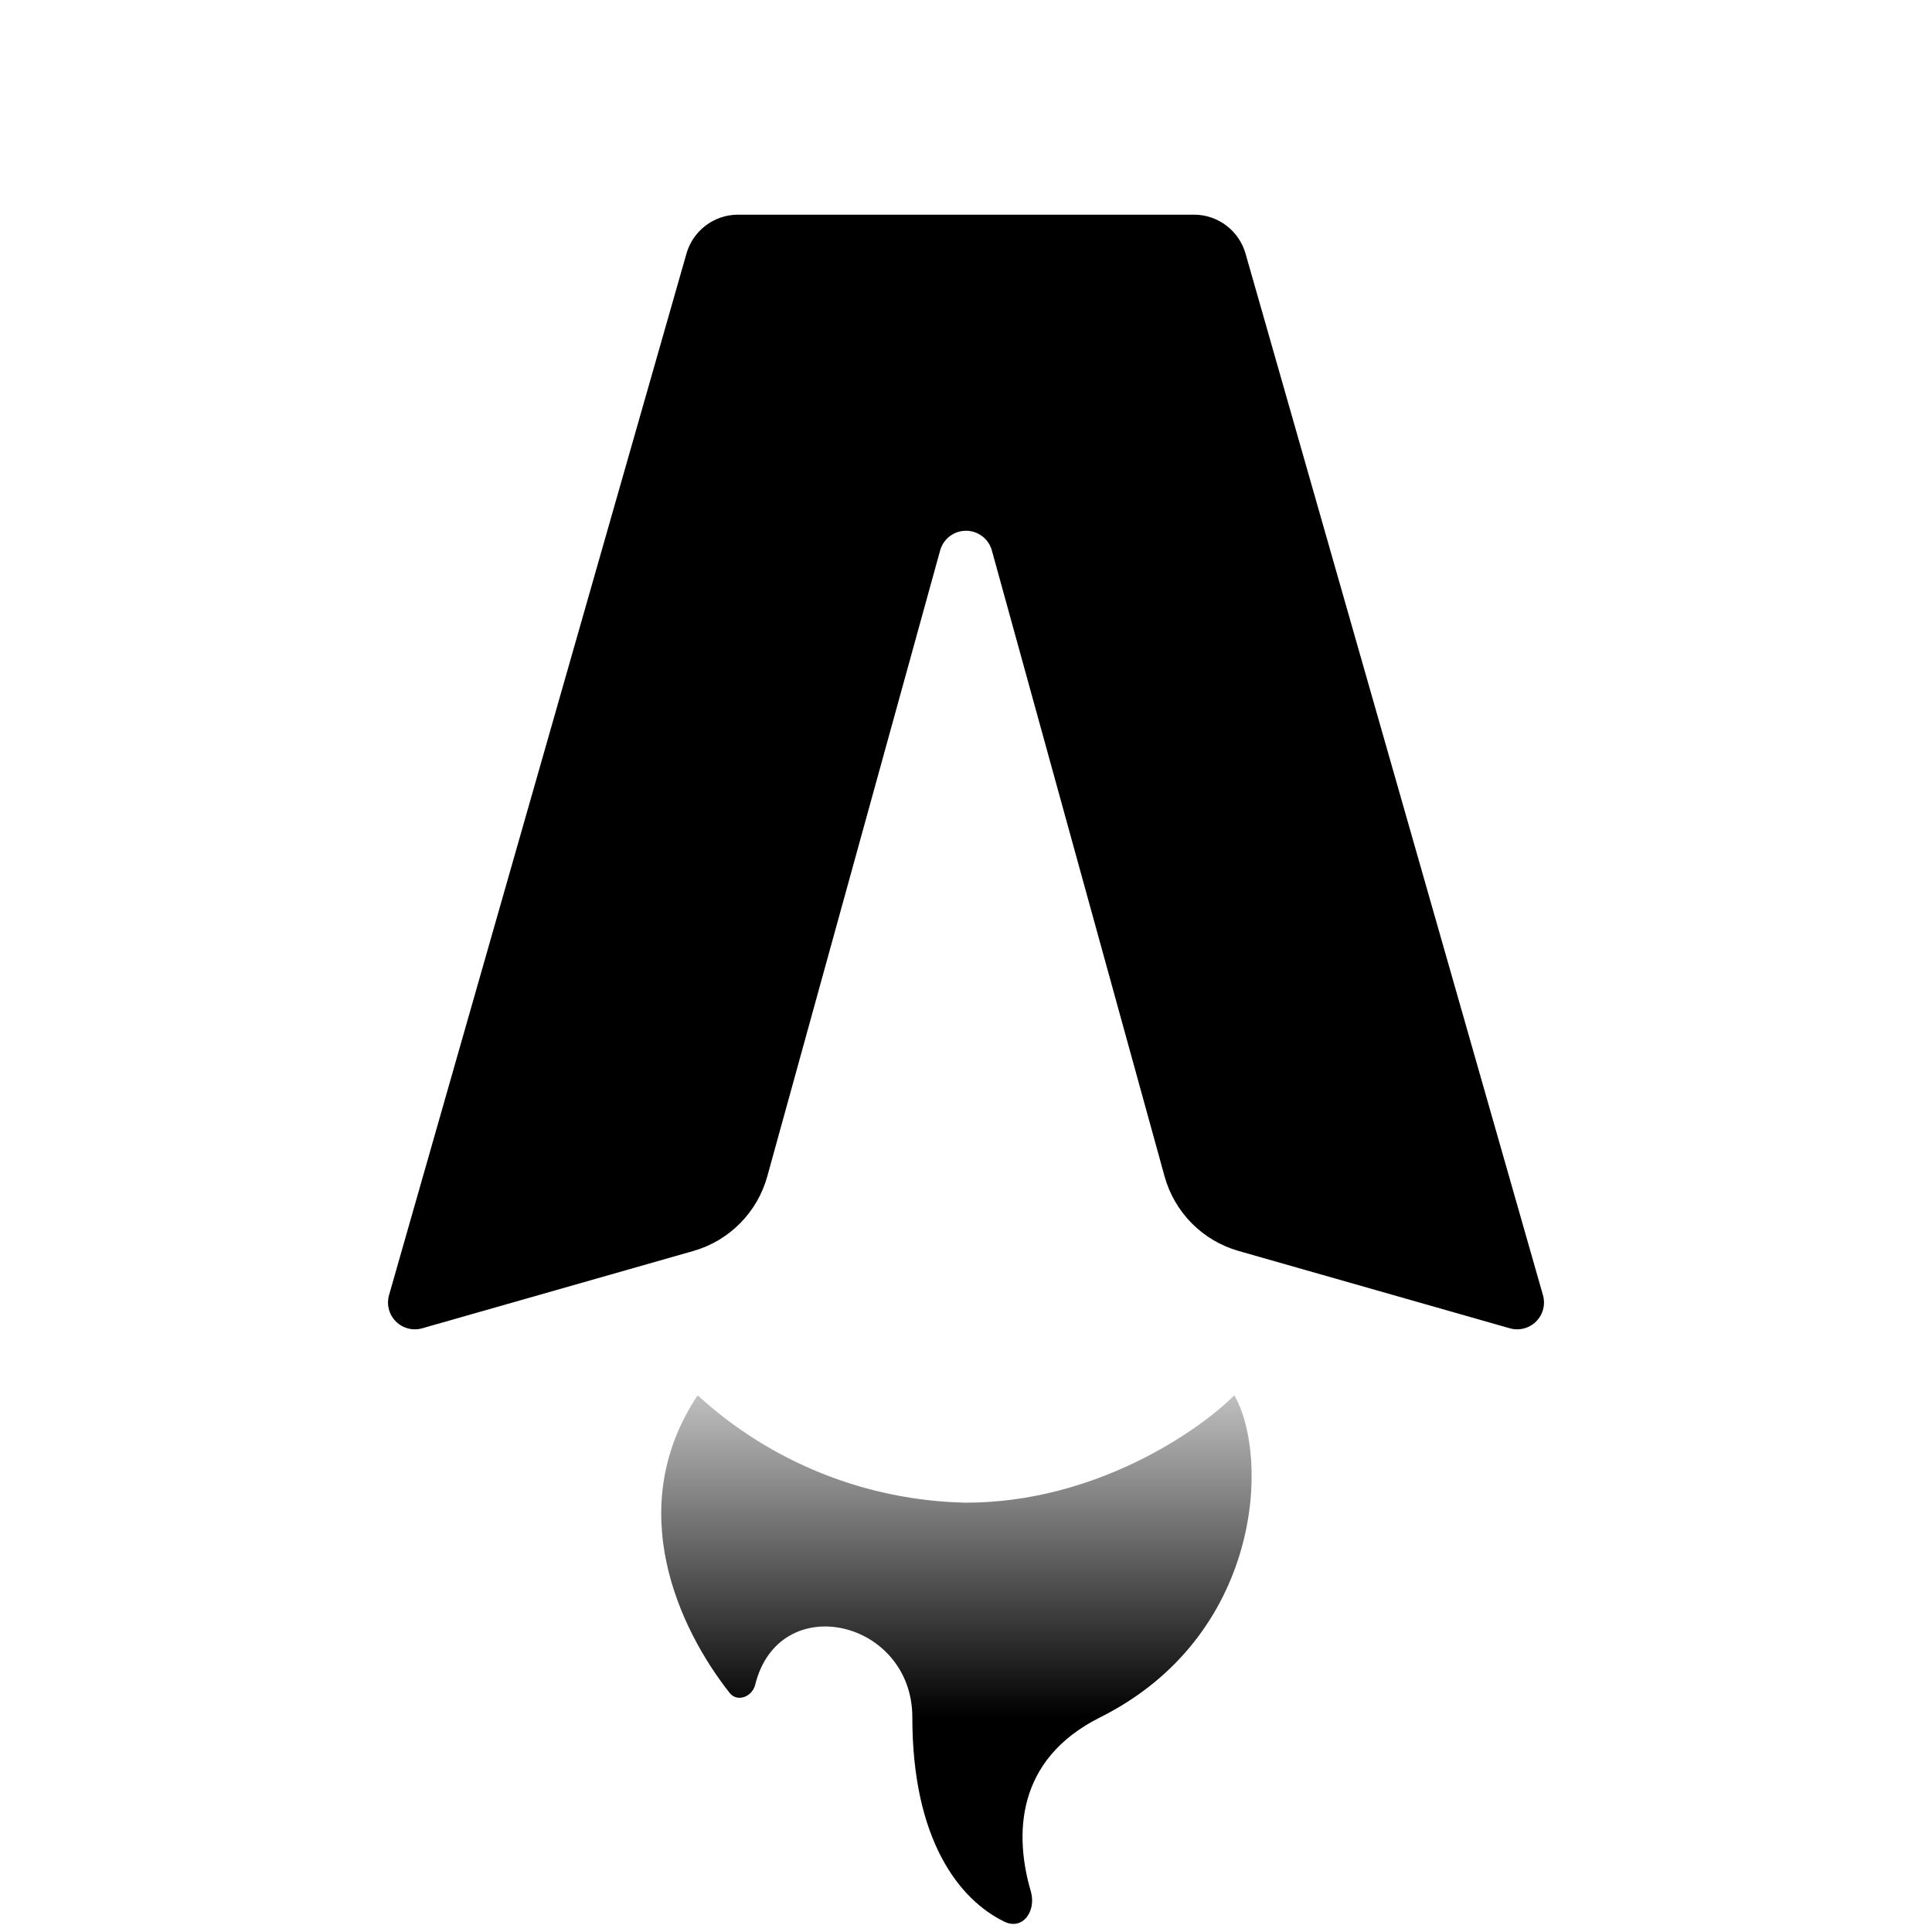
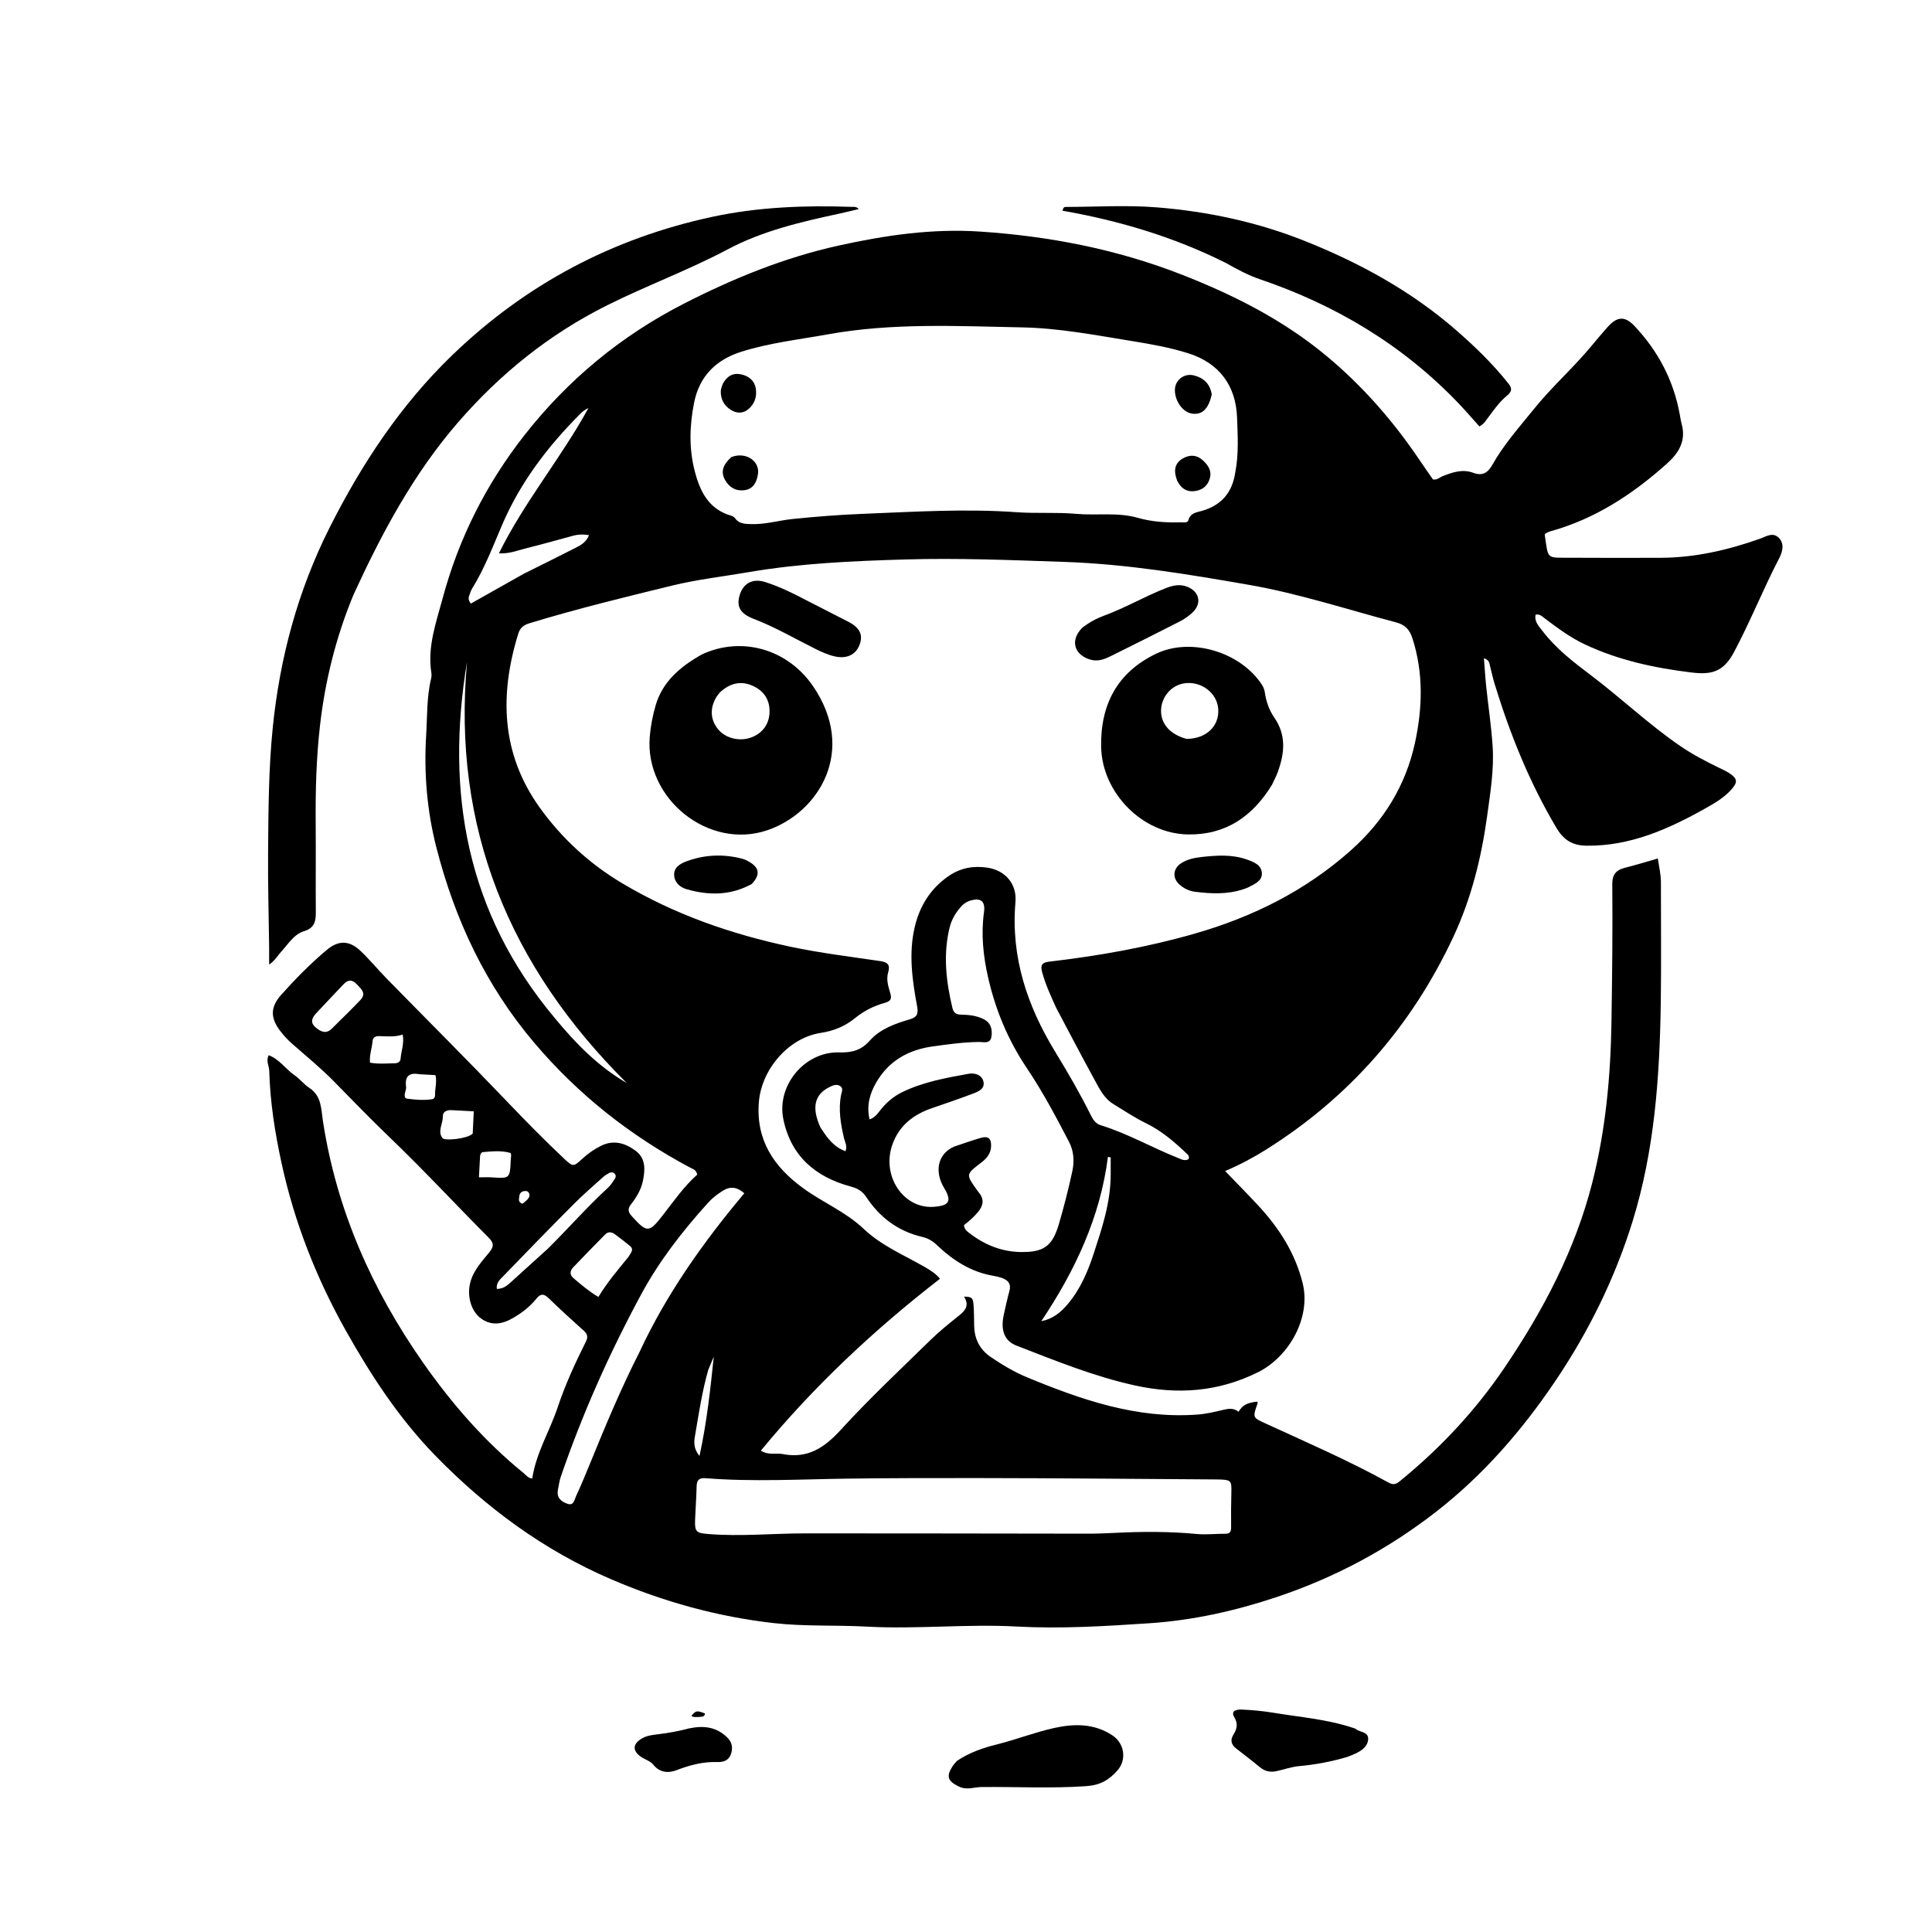
- <svg xmlns="http://www.w3.org/2000/svg" fill="none" viewBox="0 0 36 36">
-   <path fill="#000" d="M22.25 4h-8.5a1 1 0 0 0-.96.73l-5.54 19.4a.5.5 0 0 0 .62.62l5.05-1.44a2 2 0 0 0 1.38-1.4l3.22-11.66a.5.5 0 0 1 .96 0l3.22 11.67a2 2 0 0 0 1.38 1.39l5.05 1.44a.5.5 0 0 0 .62-.62l-5.54-19.4a1 1 0 0 0-.96-.73Z" />
-   <path fill="url(#gradient)" d="M18 28a7.63 7.63 0 0 1-5-2c-1.4 2.1-.35 4.35.6 5.55.14.17.41.07.47-.15.44-1.8 2.93-1.22 2.93.6 0 2.28.87 3.4 1.72 3.81.34.16.59-.2.49-.56-.31-1.05-.29-2.46 1.29-3.25 3-1.5 3.17-4.83 2.5-6-.67.67-2.6 2-5 2Z" />
-   <defs>
-     <linearGradient id="gradient" x1="16" x2="16" y1="32" y2="24" gradientUnits="userSpaceOnUse">
-       <stop stop-color="#000" />
-       <stop offset="1" stop-color="#000" stop-opacity="0" />
-     </linearGradient>
-   </defs>
-   <style>
-     @media (prefers-color-scheme:dark){:root{filter:invert(100%)}}
-   </style>
+ <svg xmlns="http://www.w3.org/2000/svg" version="1.1" id="Layer_1" x="0px" y="0px" width="100%" viewBox="0 0 1024 1024" enable-background="new 0 0 1024 1024" xml:space="preserve">
+   <path fill="#000000" opacity="1" stroke="none" d=" M559.77,534.104   C556.83,527.719 554.118,521.674 552.332,515.204   C551.255,511.301 552.581,510.102 556.164,509.684   C582.276,506.636 608.076,502.066 633.4,494.789   C664.091,485.97 691.916,472.099 715.928,450.754   C733.314,435.299 745.005,416.47 749.935,393.856   C753.969,375.352 754.555,356.678 748.589,338.246   C747.123,333.717 744.783,331.137 739.909,329.855   C714.004,323.04 688.491,314.606 662.052,309.998   C629.616,304.344 597.214,298.944 564.089,297.817   C535.941,296.859 507.797,295.698 479.679,296.526   C451.931,297.343 424.122,298.549 396.647,303.272   C383.213,305.581 369.59,307.114 356.379,310.338   C331,316.53 305.6,322.721 280.587,330.345   C277.634,331.245 275.678,332.719 274.727,335.781   C264.675,368.143 265.609,399.386 285.892,427.798   C297.577,444.166 312.31,457.754 329.743,468.134   C357.49,484.654 387.475,495.106 418.986,501.788   C434.784,505.139 450.759,507.07 466.686,509.418   C470.758,510.018 471.854,511.642 470.75,515.369   C469.652,519.076 470.736,522.667 471.799,526.15   C472.704,529.118 472.357,530.61 468.948,531.539   C463.144,533.122 457.784,535.859 453.061,539.713   C447.786,544.018 441.821,546.415 434.994,547.461   C417.819,550.092 403.518,566.898 402.191,584.36   C400.671,604.385 410.211,618.412 425.446,629.591   C435.907,637.267 448.206,642.247 457.737,651.291   C467.088,660.163 478.871,665.093 489.831,671.355   C493.166,673.26 496.31,675.279 498.195,677.786   C463.273,704.856 431.439,734.644 403.277,768.875   C407.539,771.499 411.346,769.988 414.83,770.675   C428.101,773.293 436.989,767.299 445.724,757.739   C460.763,741.279 477.077,725.975 493.035,710.369   C497.904,705.607 503.249,701.305 508.586,697.055   C512.048,694.298 513.725,691.422 510.904,687.227   C514.984,687.303 515.7,687.797 515.984,691.444   C516.268,695.094 516.26,698.769 516.321,702.435   C516.44,709.577 519.151,715.218 525.229,719.325   C531.326,723.444 537.589,727.206 544.389,730.016   C573.311,741.971 602.621,752.124 634.696,749.747   C639.394,749.399 643.897,748.308 648.423,747.229   C651.265,746.552 653.988,746.206 656.428,748.262   C658.708,744.69 660.748,743.581 666.259,742.871   C666.371,743.16 666.651,743.512 666.572,743.736   C663.758,751.691 663.92,751.323 671.561,754.829   C693.197,764.757 715.046,774.267 735.916,785.773   C738.596,787.251 740.009,786.63 741.979,785.024   C763.301,767.647 781.919,747.789 797.363,724.991   C817.954,694.595 834.923,662.394 843.99,626.635   C851.044,598.816 853.667,570.379 854.109,541.642   C854.484,517.317 854.766,492.995 854.542,468.673   C854.494,463.478 856.556,461.132 861.222,459.951   C866.985,458.492 872.673,456.734 878.679,455.023   C879.365,459.499 880.327,463.502 880.32,467.676   C880.288,488.98 880.555,510.288 880.242,531.587   C879.667,570.7 876.971,609.626 865.317,647.272   C855.909,677.665 841.947,705.966 824.104,732.345   C806.535,758.319 786.138,781.805 761.385,801.093   C735.737,821.079 707.367,836.253 676.398,846.563   C654.533,853.843 632.237,858.813 609.268,860.347   C585.851,861.911 562.332,863.375 538.924,862.1   C512.395,860.654 485.947,863.593 459.497,862.145   C443.039,861.244 426.523,862.131 410.113,860.273   C380.199,856.885 351.611,848.946 323.889,837.032   C288.089,821.646 257.533,799.038 230.623,771.389   C211.612,751.855 196.726,729.154 183.373,705.39   C167.692,677.481 156.129,648.076 149.304,616.81   C145.762,600.581 143.161,584.211 142.703,567.575   C142.631,564.964 140.894,562.462 142.366,559.282   C148.096,561.361 151.322,566.586 156.005,569.807   C158.861,571.772 161.065,574.701 163.953,576.603   C170.522,580.93 170.184,587.857 171.179,594.309   C178.416,641.263 197.121,683.497 224.199,722.181   C239.437,743.95 256.776,763.908 277.488,780.738   C278.842,781.838 279.926,783.486 282.102,783.638   C284.116,770.088 291.391,758.487 295.624,745.781   C299.628,733.764 304.943,722.289 310.591,710.971   C311.725,708.7 311.414,707.083 309.437,705.322   C303.099,699.672 296.84,693.925 290.743,688.017   C288.212,685.565 286.478,685.603 284.278,688.342   C280.912,692.533 276.681,695.787 272.046,698.493   C266.333,701.828 260.521,702.977 254.772,698.68   C249.644,694.847 247.513,686.946 249.162,680.122   C250.764,673.49 255.323,668.699 259.358,663.74   C262.116,660.351 261.523,658.529 258.864,655.857   C241.354,638.259 224.484,620.036 206.555,602.844   C196.463,593.167 186.736,583.106 176.94,573.124   C170.043,566.097 162.441,559.864 155.048,553.4   C152.636,551.292 150.496,549 148.581,546.501   C143.247,539.541 143.207,533.807 149.046,527.267   C156.588,518.817 164.554,510.736 173.24,503.444   C179.413,498.261 185.2,498.383 191.08,503.992   C196.013,508.697 200.373,513.995 205.148,518.872   C226.238,540.414 247.598,561.695 268.419,583.492   C278.315,593.852 288.321,604.07 298.75,613.88   C303.793,618.624 303.847,618.547 308.769,614.059   C311.735,611.353 314.989,609.064 318.602,607.28   C325.272,603.987 331.351,605.86 336.811,609.871   C342.324,613.92 341.975,619.909 340.771,625.813   C339.821,630.469 337.41,634.531 334.536,638.194   C332.574,640.695 332.818,642.325 334.866,644.594   C343.009,653.616 344.028,653.462 351.433,643.922   C357.216,636.472 362.646,628.701 369.527,622.583   C369.1,620.008 367.283,619.649 365.874,618.898   C334.241,602.053 306.651,580.357 283.34,552.902   C257.456,522.415 241.067,487.43 231.266,449.086   C226.302,429.667 224.643,409.745 225.872,389.779   C226.49,379.723 226.114,369.509 228.511,359.579   C228.741,358.627 228.78,357.562 228.628,356.594   C226.45,342.814 231.126,330.084 234.594,317.165   C243.122,285.391 257.646,256.588 277.908,230.733   C301.043,201.212 329.297,177.874 362.779,160.79   C388.819,147.503 415.674,136.541 444.287,130.203   C469.018,124.724 493.988,121.055 519.379,122.736   C555.998,125.16 591.691,132.035 626.055,145.445   C653.688,156.227 679.892,169.446 702.806,188.446   C722.141,204.479 738.549,223.254 752.574,244.1   C754.887,247.537 757.283,250.919 759.491,254.11   C761.742,254.516 762.935,253.056 764.436,252.455   C769.755,250.328 775.184,248.48 780.859,250.599   C785.776,252.436 788.635,250.523 790.957,246.393   C797.033,235.581 805.278,226.381 813.012,216.785   C822.543,204.958 833.983,194.9 843.642,183.206   C846.398,179.869 849.195,176.563 852.075,173.333   C857.089,167.706 861.206,167.349 866.363,172.832   C878.846,186.104 887.061,201.662 890.313,219.704   C890.606,221.333 890.842,222.983 891.284,224.574   C893.813,233.674 889.846,240.07 883.26,245.95   C865.15,262.121 845.286,275.11 821.629,281.634   C820.835,281.854 820.08,282.25 819.346,282.638   C819.083,282.776 818.936,283.134 818.74,283.394   C820.721,296.854 819.414,295.52 832.497,295.617   C848.329,295.734 864.162,295.675 879.994,295.644   C898.147,295.609 915.55,291.626 932.58,285.628   C935.901,284.458 939.583,281.807 942.808,285.064   C945.963,288.251 944.717,292.593 943.017,295.864   C934.505,312.235 927.715,329.402 919.009,345.734   C913.352,356.348 906.817,357.693 896.514,356.431   C876.915,354.03 857.92,349.981 839.947,341.514   C832.322,337.922 825.699,332.979 819.043,327.988   C817.622,326.923 816.375,325.406 813.934,325.729   C813.104,329.421 815.504,331.745 817.447,334.299   C824.592,343.691 833.784,350.782 843.114,357.825   C859.178,369.953 873.802,383.895 890.448,395.328   C896.95,399.794 903.829,403.399 910.87,406.814   C912.817,407.759 914.818,408.648 916.617,409.832   C921.019,412.729 921.082,414.624 917.615,418.508   C913.872,422.701 909.159,425.499 904.376,428.191   C884.651,439.297 864.35,448.475 840.969,448.236   C833.519,448.159 828.827,445.328 824.935,438.781   C810.703,414.842 800.417,389.291 792.272,362.784   C791.296,359.607 790.582,356.35 789.77,353.124   C789.378,351.562 789.379,349.779 786.516,348.888   C786.923,354.057 787.198,358.884 787.702,363.688   C788.812,374.271 790.414,384.817 791.119,395.425   C791.938,407.763 789.933,419.981 788.262,432.182   C785.196,454.554 779.821,476.283 770.189,496.809   C748.096,543.89 715.246,581.535 671.166,609.236   C664.425,613.473 657.396,617.263 649.349,620.675   C655.505,627.077 661.322,632.942 666.933,638.998   C677.94,650.877 686.477,664.128 690.442,680.134   C694.934,698.268 683.315,719.147 666.621,727.384   C645.66,737.727 624.228,739.298 601.531,734.314   C579.758,729.534 559.341,721.16 538.73,713.196   C532.315,710.717 530.241,704.984 532.024,696.851   C532.948,692.633 533.865,688.407 535.013,684.248   C536.045,680.51 534.325,678.529 531.117,677.365   C529.72,676.859 528.247,676.503 526.779,676.262   C514.807,674.296 505.113,668.064 496.55,659.89   C494.272,657.715 491.813,656.282 488.845,655.592   C476.017,652.609 466.268,645.257 459.099,634.4   C457.034,631.272 454.475,629.836 450.793,628.844   C432.177,623.834 419.163,612.689 415.181,593.161   C411.54,575.312 426.494,557.346 444.672,557.795   C451.38,557.961 456.33,556.849 461.099,551.456   C466.424,545.433 474.303,542.588 482.04,540.326   C485.75,539.241 486.891,537.693 486.116,533.519   C483.532,519.598 481.518,505.491 484.805,491.435   C487.42,480.25 493.157,470.893 502.937,464.224   C509.271,459.905 516.153,458.78 523.423,459.89   C532.837,461.326 539.043,468.498 538.211,478.11   C535.692,507.236 544.429,533.166 559.354,557.606   C566.034,568.544 572.479,579.64 578.187,591.134   C579.344,593.465 580.809,595.601 583.291,596.359   C597.54,600.711 610.447,608.203 624.212,613.674   C626.019,614.391 627.829,615.523 629.889,614.424   C630.732,612.744 629.444,611.876 628.549,611.029   C622.126,604.952 615.488,599.255 607.381,595.326   C601.409,592.432 595.853,588.666 590.162,585.207   C585.056,582.104 582.609,576.824 579.908,571.897   C573.105,559.49 566.564,546.94 559.77,534.104  M654.742,250.252   C656.608,240.674 656.012,231.013 655.67,221.366   C655.066,204.324 646.179,192.441 629.894,187.274   C620.05,184.15 609.885,182.376 599.695,180.719   C580.484,177.596 561.278,173.911 541.812,173.523   C507.392,172.835 472.906,171.027 438.676,177.228   C423.291,180.015 407.694,181.73 392.732,186.49   C379.497,190.701 370.703,199.421 367.918,213.288   C365.507,225.289 365.095,237.397 368.145,249.385   C370.916,260.275 375.469,269.839 387.499,273.321   C388.262,273.541 389.115,274.032 389.562,274.658   C391.716,277.673 394.846,277.682 398.066,277.79   C405.62,278.043 412.849,275.812 420.26,275.062   C432.344,273.84 444.441,272.861 456.6,272.378   C484.042,271.29 511.446,269.512 538.934,271.488   C549.372,272.239 559.934,271.415 570.345,272.35   C581.27,273.332 592.398,271.387 603.123,274.472   C610.585,276.618 618.153,277.039 625.817,276.835   C627.263,276.797 629.437,277.331 629.866,275.721   C630.931,271.717 634.36,271.581 637.228,270.728   C647.16,267.773 653.099,261.413 654.742,250.252  M505.521,607.794   C510.259,606.222 514.957,604.51 519.749,603.121   C523.781,601.951 525.422,603.368 525.303,607.523   C525.194,611.368 522.979,613.986 520.101,616.179   C511.86,622.459 511.857,622.456 517.905,630.853   C518.197,631.259 518.477,631.676 518.797,632.058   C521.796,635.629 521.2,638.971 518.383,642.38   C516.155,645.074 513.53,647.323 510.927,649.348   C511.096,651.55 512.499,652.584 513.789,653.576   C521.792,659.733 530.773,663.442 540.948,663.599   C553.206,663.788 557.77,660.56 561.234,648.775   C563.951,639.529 566.328,630.162 568.36,620.742   C569.488,615.513 569.175,610.137 566.576,605.147   C559.649,591.851 552.644,578.604 544.257,566.141   C534.38,551.467 527.659,535.376 523.741,518.196   C521.146,506.82 519.902,495.255 521.53,483.52   C522.36,477.534 519.727,475.589 513.941,477.454   C512.153,478.03 510.671,479.095 509.43,480.481   C506.5,483.752 504.323,487.42 503.277,491.747   C499.821,506.048 501.438,520.146 504.793,534.202   C505.384,536.678 506.627,537.723 509.289,537.772   C513.44,537.85 517.633,538.279 521.423,540.206   C525.292,542.175 526.091,545.834 525.46,549.597   C524.818,553.429 521.328,552.239 518.89,552.266   C510.705,552.354 502.628,553.493 494.555,554.592   C481.669,556.348 471.184,562.114 464.464,573.649   C460.97,579.644 459.202,585.994 460.893,593.293   C463.693,592.318 465.042,590.389 466.451,588.581   C469.682,584.434 473.617,581.066 478.307,578.799   C489.361,573.456 501.366,571.301 513.304,569.138   C516.369,568.583 520.178,569.439 521.176,573.013   C522.292,577.006 518.7,578.5 515.785,579.606   C508.631,582.322 501.389,584.81 494.142,587.275   C484.16,590.669 476.496,596.538 472.917,606.828   C467.197,623.273 478.807,640.697 494.75,639.645   C503.212,639.086 504.61,636.616 500.406,629.651   C495.137,620.923 497.017,611.652 505.521,607.794  M645.228,784.135   C603.074,783.872 560.921,783.45 518.766,783.407   C495.609,783.383 472.451,783.397 449.289,783.703   C424.153,784.035 398.988,785.475 373.854,783.472   C370.648,783.217 369.308,784.424 369.231,787.668   C369.09,793.66 368.635,799.643 368.407,805.634   C368.167,811.922 369.088,812.548 375.345,813.057   C392.512,814.454 409.639,812.726 426.783,812.718   C476.776,812.695 526.77,812.836 576.763,812.876   C581.424,812.88 586.089,812.698 590.745,812.463   C605.221,811.733 619.723,811.667 634.126,813.03   C639.361,813.526 644.383,812.881 649.501,812.921   C651.99,812.94 652.545,811.676 652.523,809.448   C652.463,803.301 652.483,797.151 652.648,791.006   C652.817,784.663 652.537,784.273 645.228,784.135  M338.968,716.569   C353.272,685.809 372.727,658.396 394.514,632.447   C390.5,628.987 386.959,628.685 383.043,631.166   C380.207,632.962 377.579,634.955 375.329,637.445   C361.787,652.427 349.393,668.335 339.802,686.109   C323.037,717.179 308.658,749.358 297.204,782.792   C296.456,784.973 296.177,787.318 295.72,789.595   C294.885,793.754 297.357,795.857 300.747,797.026   C304.217,798.224 304.439,794.859 305.289,793.033   C307.955,787.308 310.377,781.466 312.767,775.617   C320.82,755.903 328.961,736.23 338.968,716.569  M293.991,539.531   C304.97,552.854 316.894,565.131 332.153,573.998   C270.066,512.248 239.502,438.795 247.543,350.737   C236.021,419.993 247.222,483.736 293.991,539.531  M277.642,304.08   C286.729,299.549 295.847,295.077 304.886,290.453   C307.746,288.991 310.719,287.453 312.188,283.643   C309.082,283.116 306.502,283.208 303.911,283.909   C295.72,286.125 287.557,288.452 279.321,290.485   C274.621,291.646 270.006,293.607 264.432,293.273   C278.03,265.758 297.512,242.597 311.876,216.287   C310.169,217.042 308.855,218.05 307.694,219.21   C290.468,236.421 275.829,255.593 266.207,278.029   C261.294,289.483 256.912,301.115 250.343,311.769   C249.652,312.89 249.225,314.187 248.772,315.438   C248.316,316.698 247.986,318 249.568,319.899   C258.612,314.796 267.799,309.612 277.642,304.08  M333.299,665.92   C334.165,664.096 336.361,662.352 333.784,660.275   C331.197,658.19 328.6,656.11 325.903,654.172   C324.319,653.033 322.414,652.621 320.866,654.181   C315.134,659.962 309.454,665.795 303.831,671.681   C302.113,673.479 301.81,675.604 303.878,677.372   C308.006,680.902 312.145,684.44 317.164,687.411   C321.823,679.661 327.446,673.134 333.299,665.92  M588.689,622.488   C588.689,619.463 588.689,616.438 588.689,613.414   C588.201,613.341 587.712,613.269 587.224,613.196   C583.115,645.321 569.72,673.643 551.904,700.266   C558.095,699.057 562.296,695.542 565.997,691.131   C572.666,683.185 576.613,673.87 579.766,664.172   C584.082,650.898 588.628,637.655 588.689,622.488  M290.343,661.849   C301.129,651.211 311.09,639.758 322.269,629.501   C323.71,628.179 324.788,626.429 325.882,624.776   C326.433,623.943 326.592,622.871 325.72,622.021   C324.891,621.213 323.831,621.242 322.934,621.697   C321.76,622.293 320.602,623.017 319.628,623.896   C314.439,628.584 309.125,633.155 304.194,638.105   C291.62,650.727 279.18,663.484 266.818,676.313   C265.149,678.044 262.866,679.864 263.33,683.164   C267.369,683.137 269.633,680.599 272.061,678.415   C277.999,673.073 283.909,667.699 290.343,661.849  M184.348,536.843   C186.555,534.591 188.794,532.369 190.961,530.079   C194.378,526.468 191.493,524.243 189.186,521.76   C186.734,519.12 184.507,519.093 182.063,521.706   C177.297,526.799 172.431,531.797 167.697,536.919   C165.509,539.287 164.085,541.85 167.346,544.587   C170.155,546.945 172.937,548.226 176.048,545.043   C178.601,542.431 181.235,539.898 184.348,536.843  M434.831,597.536   C438.237,602.745 441.699,607.893 448.138,610.163   C449.199,607.328 447.836,605.382 447.367,603.375   C445.586,595.752 444.26,588.139 445.802,580.293   C446.105,578.749 447.123,576.872 445.391,575.682   C443.556,574.423 441.594,575.201 439.744,576.109   C431.755,580.03 430.011,586.855 434.831,597.536  M250.549,600.813   C250.732,596.902 250.914,592.991 251.1,589.02   C246.864,588.799 243.097,588.628 239.333,588.396   C236.824,588.24 234.647,589.228 234.709,591.735   C234.805,595.592 231.788,599.532 234.48,603.171   C235.8,604.956 248.31,603.402 250.549,600.813  M200.98,549.163   C199.099,549.108 197.623,549.754 197.465,551.812   C197.177,555.56 195.696,559.172 196.109,563.23   C200.596,564.063 205.039,563.613 209.459,563.551   C210.92,563.53 212.21,562.638 212.312,561.233   C212.615,557.06 214.378,552.982 213.417,548.338   C209.46,549.682 205.657,549.312 200.98,549.163  M270.902,612.525   C270.826,612.041 270.86,611.187 270.657,611.127   C265.838,609.683 260.921,610.219 256.034,610.629   C254.987,610.717 254.509,611.847 254.445,612.897   C254.218,616.596 254.036,620.298 253.837,624.008   C256.39,624.008 258.536,623.889 260.664,624.029   C270.269,624.659 270.266,624.685 270.714,614.775   C270.736,614.28 270.794,613.786 270.902,612.525  M222.328,569.354   C217.045,568.402 214.468,570.257 215.22,575.939   C215.386,577.187 214.763,578.534 214.539,579.842   C214.358,580.904 214.535,582.145 215.647,582.298   C220.087,582.906 224.567,583.267 229.036,582.614   C230.133,582.454 230.64,581.383 230.603,580.331   C230.482,576.911 231.715,573.491 230.798,569.846   C228.141,569.676 225.663,569.518 222.328,569.354  M375.41,726.003   C372.239,737.047 370.512,748.395 368.587,759.685   C368.002,763.12 366.98,767.065 370.75,771.688   C374.7,753.493 376.51,736.321 378.311,719.06   C377.427,721.129 376.543,723.197 375.41,726.003  M276.913,638.01   C277.795,637.271 278.773,636.617 279.535,635.77   C280.446,634.76 281.101,633.521 280.265,632.155   C279.664,631.172 278.589,631.163 277.59,631.349   C276.065,631.634 275.353,632.747 275.228,634.171   C275.106,635.574 274.456,637.194 276.913,638.01  z" />
+   <path fill="#000000" opacity="1" stroke="none" d=" M187.339,315.263   C178.051,337.723 172.333,360.79 169.618,384.451   C167.648,401.617 167.18,418.962 167.321,436.287   C167.45,452.119 167.274,467.954 167.39,483.786   C167.425,488.561 166.471,491.927 161.133,493.56   C155.683,495.227 152.753,500.435 149.031,504.432   C147.054,506.557 145.662,509.274 142.65,511.232   C142.65,507.675 142.68,504.809 142.646,501.944   C142.446,485.285 141.953,468.625 142.089,451.969   C142.269,429.85 142.334,407.726 144.566,385.663   C148.336,348.411 157.958,312.789 174.828,279.381   C191.803,245.768 212.395,214.575 239.709,188.23   C278.677,150.644 324.699,126.27 377.558,114.922   C401.898,109.696 426.641,108.774 451.464,109.646   C452.578,109.685 453.823,109.33 455.155,110.82   C451.417,111.697 447.977,112.563 444.511,113.307   C424.314,117.639 404.014,122.436 385.812,132.102   C365.014,143.146 342.981,151.257 321.977,161.721   C291.248,177.031 265.16,198.04 242.757,223.888   C219.167,251.106 202.42,282.453 187.339,315.263  z" />
+   <path fill="#000000" opacity="1" stroke="none" d=" M372.008,346.866   C392.936,337.077 417.333,343.918 430.83,363.55   C454.35,397.761 434.068,430.701 406.74,440.027   C375.634,450.643 341.78,423.413 344.369,390.615   C344.818,384.925 345.928,379.373 347.446,374.048   C351.077,361.311 360.543,353.311 372.008,346.866  M381.51,367.02   C380.825,367.958 380.046,368.842 379.469,369.842   C376.054,375.749 376.618,382.009 380.952,386.934   C384.853,391.367 392.009,393.055 397.947,390.943   C404.31,388.681 407.903,383.538 407.88,376.916   C407.858,370.52 404.624,366.107 399.093,363.56   C392.904,360.71 387.095,361.888 381.51,367.02  z" />
+   <path fill="#000000" opacity="1" stroke="none" d=" M674.15,415.994   C663.825,432.825 649.618,442.564 629.711,442.272   C605.387,441.916 584.056,420.13 583.624,395.776   C583.225,373.293 592.307,356.305 612.744,346.492   C631.219,337.62 657.385,345.577 668.677,362.681   C669.517,363.955 670.122,365.248 670.345,366.789   C671.046,371.635 672.653,376.374 675.359,380.271   C681.937,389.743 680.829,399.378 677.209,409.3   C676.413,411.482 675.291,413.546 674.15,415.994  M628.883,391.624   C639.331,391.597 646.427,384.826 645.675,375.603   C644.975,367.005 636.277,360.671 627.331,362.244   C620.854,363.384 615.843,369.112 615.407,375.874   C614.937,383.167 619.792,389.184 628.883,391.624  z" />
+   <path fill="#000000" opacity="1" stroke="none" d=" M649.702,139.36   C622.087,125.527 593.108,116.948 563.16,111.679   C563.598,109.656 564.343,109.678 564.947,109.678   C581.063,109.664 597.265,108.622 613.277,109.916   C640.125,112.087 666.378,117.667 691.571,127.723   C720.678,139.341 747.848,154.201 771.579,174.826   C781.599,183.535 791.155,192.784 799.458,203.234   C801.546,205.862 801.456,207.476 798.68,209.756   C794.304,213.35 791.157,218.172 787.725,222.671   C787.026,223.587 786.473,224.642 784.111,226.01   C780.356,221.846 776.709,217.579 772.83,213.534   C743.305,182.746 707.782,161.558 667.555,147.931   C661.373,145.837 655.697,142.695 649.702,139.36  z" />
+   <path fill="#000000" opacity="1" stroke="none" d=" M507.279,933.266   C513.897,928.82 521.072,926.404 528.286,924.602   C538.467,922.059 548.278,918.209 558.456,915.93   C569.06,913.555 579.863,913.287 589.678,919.842   C595.993,924.06 597.256,932.66 592.332,938.295   C587.844,943.432 583.166,946.191 575.648,946.704   C557.201,947.964 538.81,947 520.403,947.159   C516.363,947.194 512.377,948.961 508.155,946.875   C502.378,944.021 501.367,941.683 504.823,936.217   C505.439,935.242 506.265,934.402 507.279,933.266  z" />
+   <path fill="#000000" opacity="1" stroke="none" d=" M713.975,931.26   C705.438,933.731 697.162,935.31 688.68,936.063   C684.603,936.424 680.625,937.855 676.589,938.739   C673.324,939.455 670.413,938.869 667.74,936.639   C663.658,933.233 659.406,930.031 655.216,926.755   C652.601,924.712 651.92,922.37 653.746,919.383   C655.538,916.454 656.363,913.759 654.217,910.176   C652.004,906.481 655.879,906.003 658.124,906.105   C663.729,906.357 669.358,906.869 674.892,907.788   C688.916,910.117 703.182,911.205 716.797,915.702   C717.426,915.909 718.161,916.018 718.64,916.419   C720.862,918.279 725.546,917.781 725.138,922.043   C724.783,925.763 721.733,927.872 718.48,929.39   C717.126,930.022 715.736,930.576 713.975,931.26  z" />
+   <path fill="#000000" opacity="1" stroke="none" d=" M426.998,317.956   C434.738,321.916 442.161,325.681 449.556,329.499   C455.781,332.714 457.611,336.557 455.539,341.859   C453.479,347.129 448.672,349.333 442.389,347.893   C438.796,347.069 435.475,345.572 432.188,343.936   C421.321,338.526 410.839,332.368 399.435,327.998   C392.638,325.392 390.658,321.892 391.662,316.975   C393.176,309.555 398.441,306.201 405.677,308.526   C412.974,310.871 419.889,314.204 426.998,317.956  z" />
+   <path fill="#000000" opacity="1" stroke="none" d=" M573.646,332.7   C577.394,329.793 581.244,327.755 585.294,326.26   C596.552,322.105 606.932,316.004 618.092,311.661   C621.528,310.324 625.11,309.525 628.808,310.823   C635.736,313.256 637.284,319.821 631.941,324.742   C630.006,326.524 627.782,328.117 625.443,329.315   C613.151,335.605 600.8,341.78 588.425,347.906   C584.972,349.616 581.439,350.808 577.398,349.464   C569.105,346.706 567.187,339.154 573.646,332.7  z" />
+   <path fill="#000000" opacity="1" stroke="none" d=" M365.199,916.094   C373.029,914.443 379.793,915.318 385.472,920.926   C388.053,923.475 388.507,926.392 387.448,929.62   C386.338,933.003 383.548,934.019 380.333,933.913   C372.706,933.66 365.603,935.518 358.521,938.258   C354.241,939.914 349.667,939.53 346.347,935.418   C344.603,933.257 341.858,932.633 339.685,931.117   C335.192,927.981 335.274,924.442 340.019,921.531   C342.807,919.822 346.015,919.537 349.122,919.15   C354.415,918.49 359.64,917.576 365.199,916.094  z" />
+   <path fill="#000000" opacity="1" stroke="none" d=" M658.993,471.311   C650.337,474.179 641.88,473.695 633.444,472.666   C630.292,472.282 627.372,470.867 624.982,468.673   C621.337,465.326 621.734,460.411 625.857,457.655   C629.126,455.47 632.904,454.675 636.699,454.249   C644.805,453.341 652.923,452.754 660.85,455.556   C664.563,456.868 668.603,458.449 668.814,462.798   C669.018,467.003 664.913,468.557 661.69,470.275   C660.961,470.663 660.153,470.905 658.993,471.311  z" />
+   <path fill="#000000" opacity="1" stroke="none" d=" M398.428,468.545   C387.107,474.749 375.574,474.651 363.902,471.301   C360.399,470.296 357.535,467.77 357.318,463.925   C357.086,459.805 360.407,457.809 363.734,456.567   C373.482,452.929 383.462,452.529 393.529,455.173   C394.794,455.506 396.011,456.145 397.151,456.811   C402.562,459.972 403.045,463.667 398.428,468.545  z" />
+   <path fill="#000000" opacity="1" stroke="none" d=" M369.999,910.064   C368.547,909.99 367.355,910.322 366.465,909.344   C368.939,906.585 369.348,906.517 373.66,908.179   C373.405,910.305 371.643,909.781 369.999,910.064  z" />
+   <path fill="#000000" opacity="1" stroke="none" d=" M642.258,209.044   C640.532,216.767 637.204,219.929 631.942,219.251   C626.984,218.613 622.635,212.642 622.721,206.592   C622.794,201.466 627.576,197.693 632.726,198.955   C637.803,200.2 641.276,203.25 642.258,209.044  z" />
+   <path fill="#000000" opacity="1" stroke="none" d=" M383.073,203.448   C385.315,199.357 388.43,197.506 392.699,198.393   C396.73,199.231 399.858,201.647 400.563,205.756   C401.326,210.204 399.968,214.382 396.187,217.224   C393.353,219.355 390.132,219.009 387.303,217.211   C383.717,214.933 381.867,211.484 382.042,207.165   C382.088,206.036 382.611,204.926 383.073,203.448  z" />
+   <path fill="#000000" opacity="1" stroke="none" d=" M387.588,242.287   C395.188,239.246 402.838,244.295 401.736,251.302   C401.082,255.458 399.382,259.157 394.622,259.805   C390.03,260.431 386.494,258.317 384.27,254.361   C381.947,250.228 383.02,246.441 387.588,242.287  z" />
+   <path fill="#000000" opacity="1" stroke="none" d=" M623.9,254.717   C622.063,249.82 622.293,245.715 626.857,243.026   C630.489,240.886 634.246,240.989 637.474,243.922   C640.274,246.466 642.387,249.486 641.214,253.591   C640.157,257.289 637.596,259.532 633.837,260.198   C629.332,260.997 626.084,259.142 623.9,254.717  z" />
</svg>
